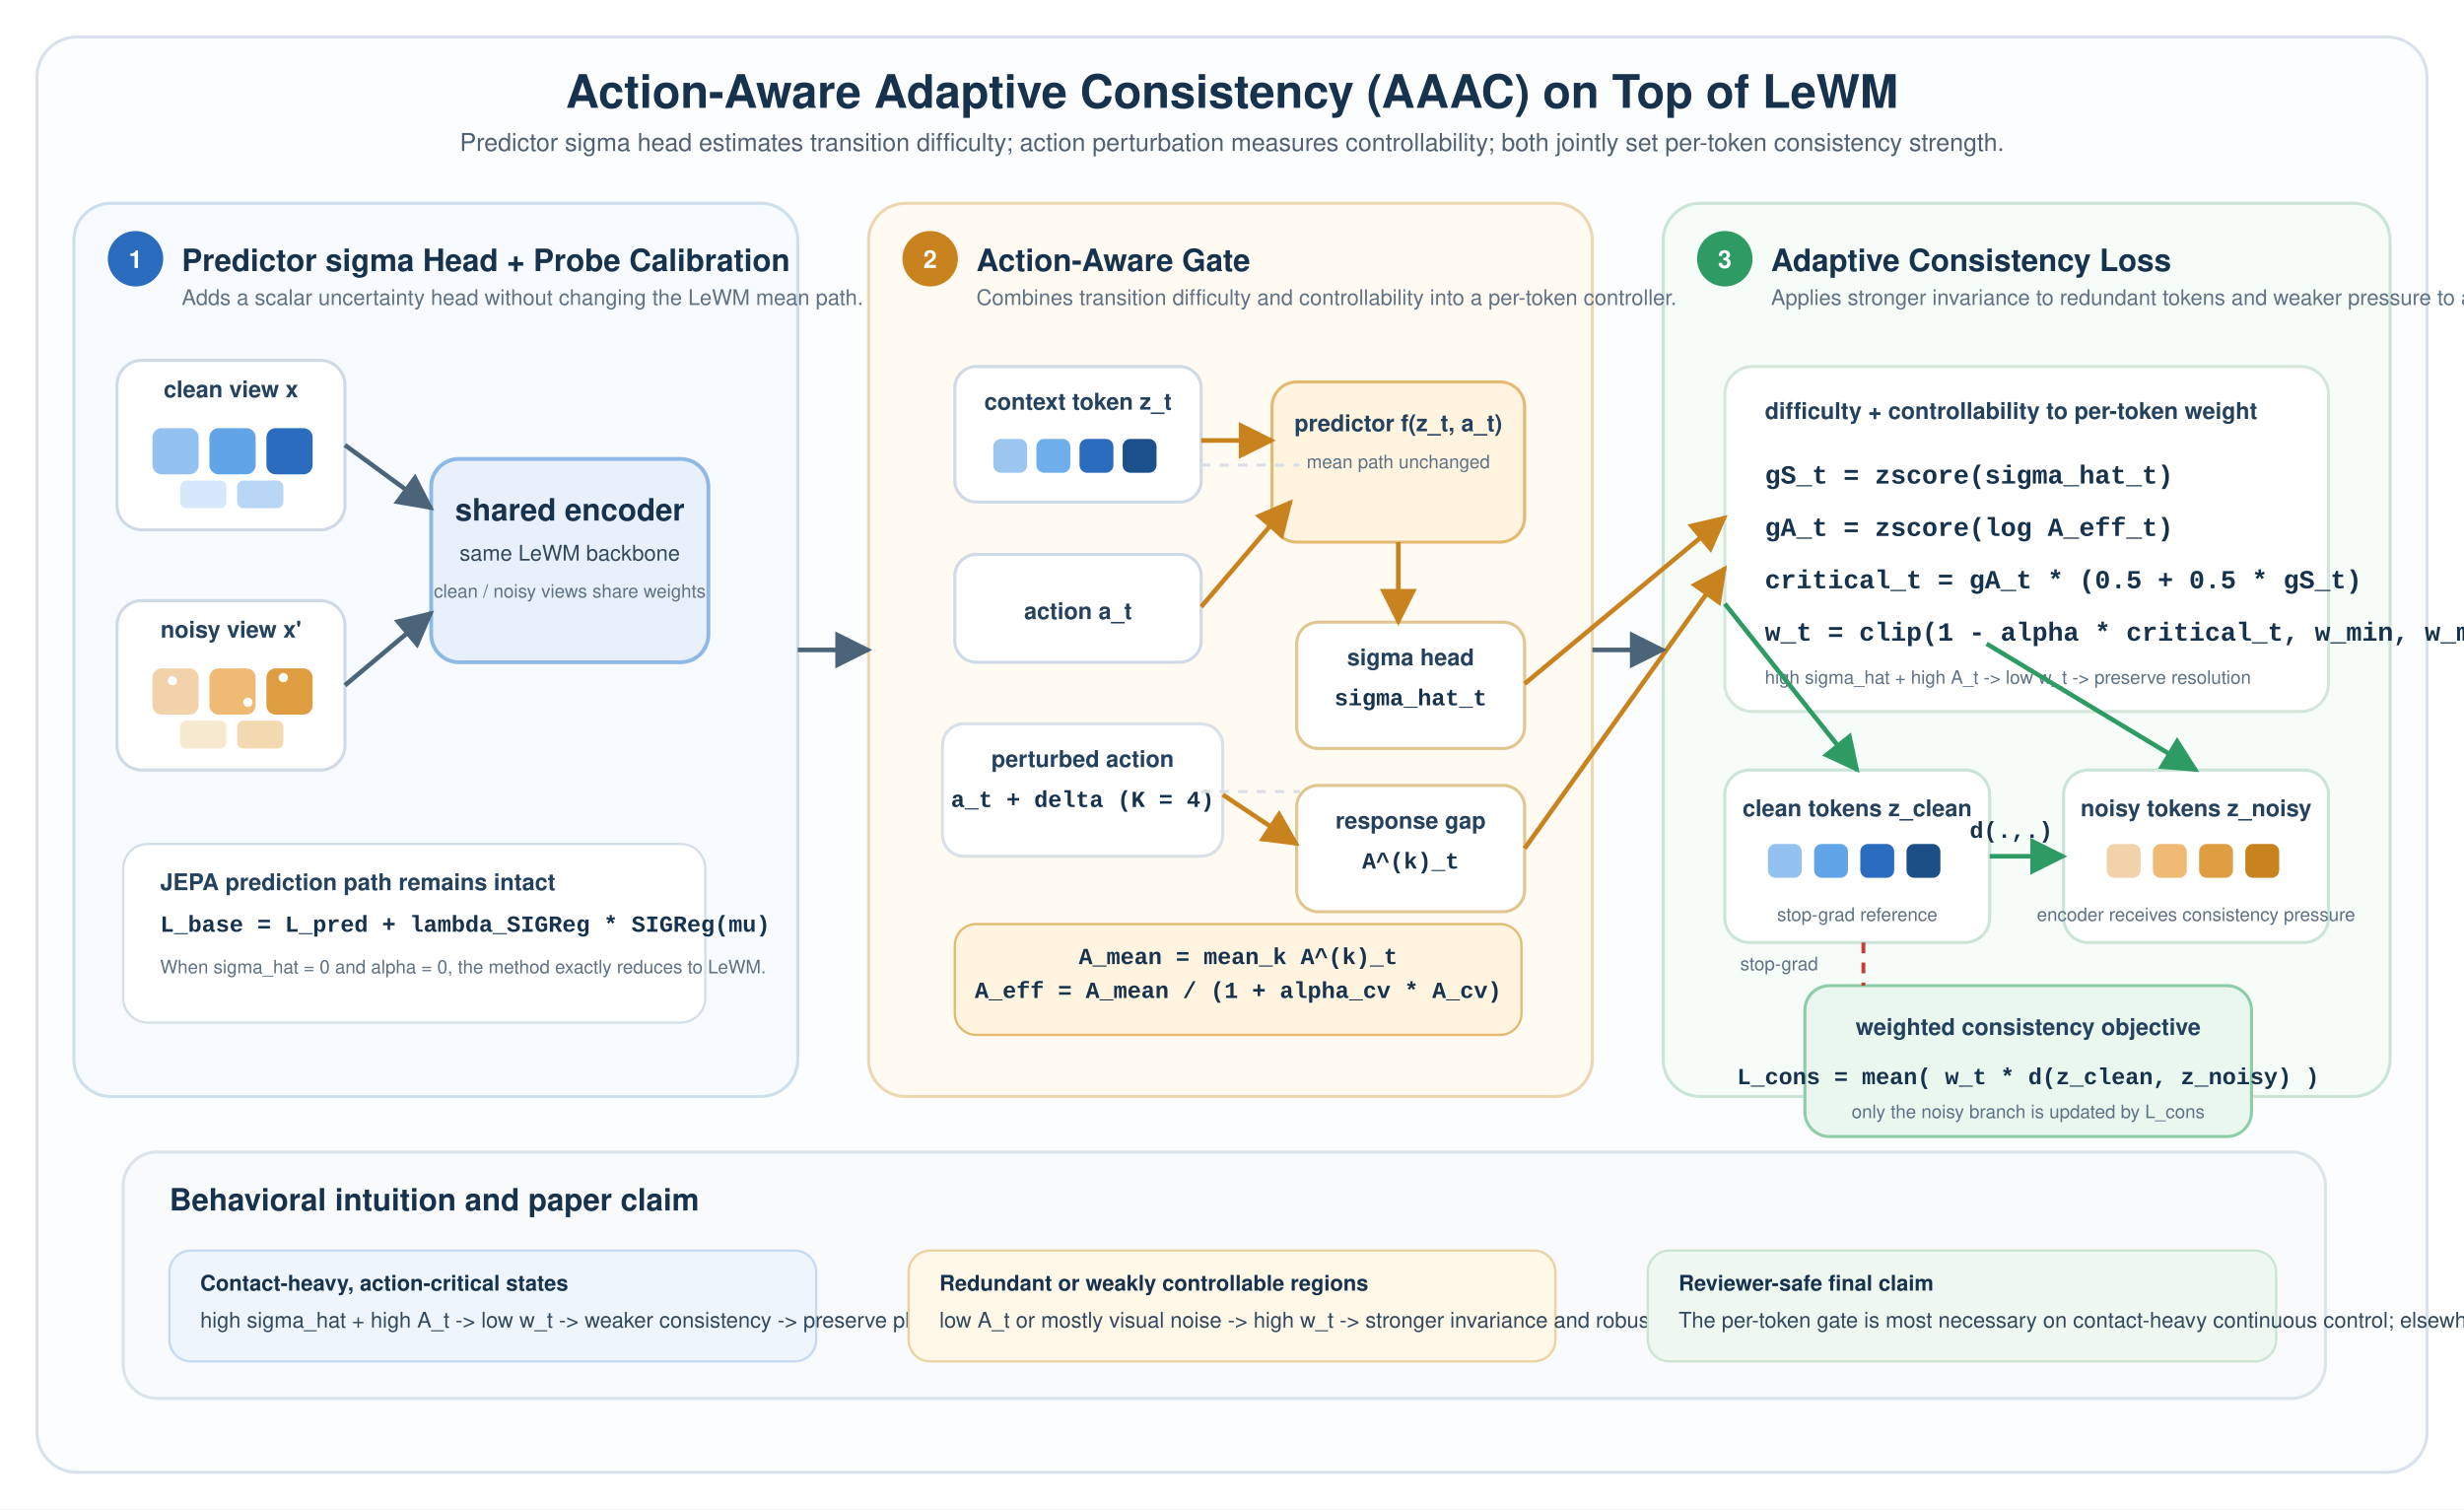
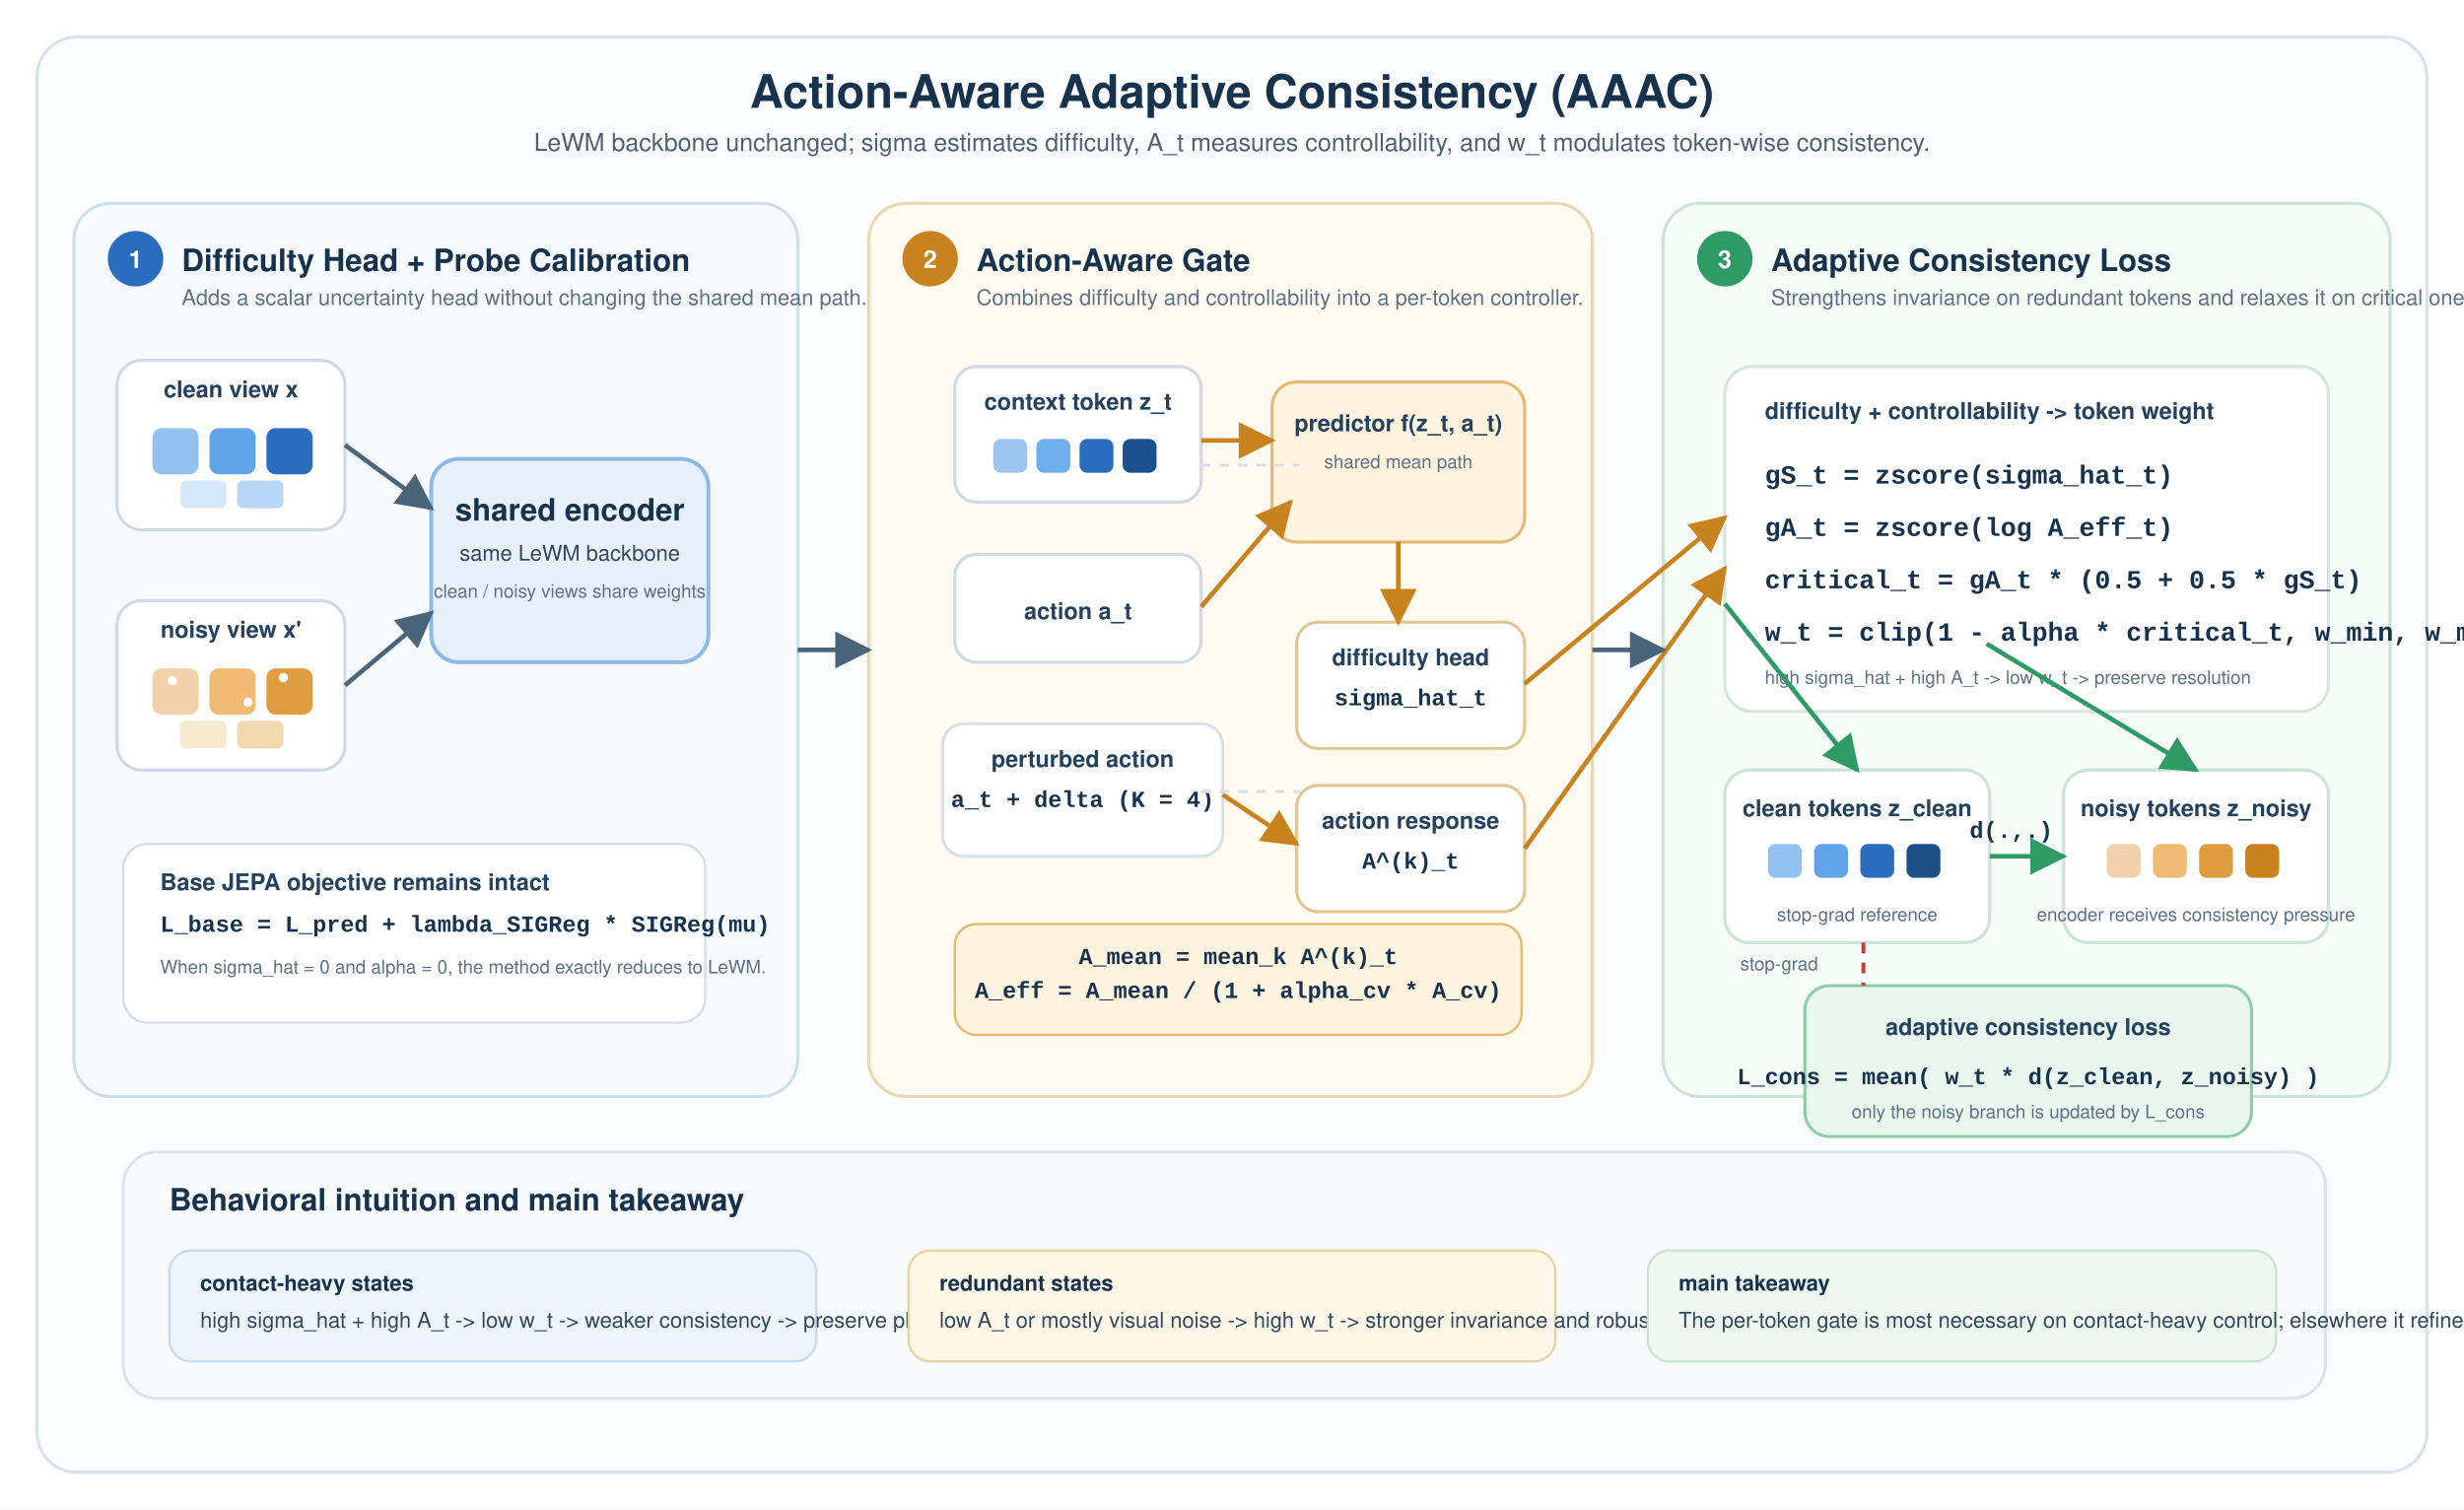
<svg xmlns="http://www.w3.org/2000/svg" width="1600" height="980" viewBox="0 0 1600 980" role="img" aria-labelledby="title desc">
  <defs>
    <marker id="arrow" viewBox="0 0 10 10" refX="9" refY="5" markerWidth="8" markerHeight="8" orient="auto-start-reverse">
      <path d="M 0 0 L 10 5 L 0 10 z" fill="#4c647a" />
    </marker>
    <marker id="arrowBlue" viewBox="0 0 10 10" refX="9" refY="5" markerWidth="8" markerHeight="8" orient="auto-start-reverse">
      <path d="M 0 0 L 10 5 L 0 10 z" fill="#2c6cbf" />
    </marker>
    <marker id="arrowOrange" viewBox="0 0 10 10" refX="9" refY="5" markerWidth="8" markerHeight="8" orient="auto-start-reverse">
      <path d="M 0 0 L 10 5 L 0 10 z" fill="#c9831e" />
    </marker>
    <marker id="arrowGreen" viewBox="0 0 10 10" refX="9" refY="5" markerWidth="8" markerHeight="8" orient="auto-start-reverse">
      <path d="M 0 0 L 10 5 L 0 10 z" fill="#2e9a64" />
    </marker>
    <style>
      .title { font: 700 30px Helvetica, Arial, sans-serif; fill: #17324d; }
      .subtitle { font: 400 16px Helvetica, Arial, sans-serif; fill: #506174; }
      .panel-title { font: 700 20px Helvetica, Arial, sans-serif; fill: #17324d; }
      .panel-sub { font: 400 14px Helvetica, Arial, sans-serif; fill: #607283; }
      .label { font: 600 15px Helvetica, Arial, sans-serif; fill: #24415d; }
      .body { font: 400 14px Helvetica, Arial, sans-serif; fill: #31485d; }
      .small { font: 400 12px Helvetica, Arial, sans-serif; fill: #5f7184; }
      .formula { font: 600 17px "Courier New", monospace; fill: #17324d; }
      .formula-small { font: 600 15px "Courier New", monospace; fill: #17324d; }
      .footer { font: 600 14px Helvetica, Arial, sans-serif; fill: #17324d; }
    </style>
  </defs>
  <rect x="0" y="0" width="1600" height="980" fill="#ffffff" />
  <rect x="24" y="24" width="1552" height="932" rx="26" fill="#fcfdff" stroke="#d9e2ec" stroke-width="2" />
-   <text x="800" y="70" text-anchor="middle" class="title">Action-Aware Adaptive Consistency (AAAC) on Top of LeWM</text>
-   <text x="800" y="98" text-anchor="middle" class="subtitle">Predictor sigma head estimates transition difficulty; action perturbation measures controllability; both jointly set per-token consistency strength.</text>
+   <text x="800" y="70" text-anchor="middle" class="title">Action-Aware Adaptive Consistency (AAAC)</text>
+   <text x="800" y="98" text-anchor="middle" class="subtitle">LeWM backbone unchanged; sigma estimates difficulty, A_t measures controllability, and w_t modulates token-wise consistency.</text>
  <rect x="48" y="132" width="470" height="580" rx="24" fill="#f7fbff" stroke="#cddfed" stroke-width="2" />
  <rect x="564" y="132" width="470" height="580" rx="24" fill="#fffaf2" stroke="#ecd7b3" stroke-width="2" />
  <rect x="1080" y="132" width="472" height="580" rx="24" fill="#f6fcf8" stroke="#cae5d6" stroke-width="2" />
  <circle cx="88" cy="168" r="18" fill="#2c6cbf" />
  <text x="88" y="174" text-anchor="middle" style="font:700 16px Helvetica, Arial, sans-serif; fill:#ffffff;">1</text>
-   <text x="118" y="176" class="panel-title">Predictor sigma Head + Probe Calibration</text>
-   <text x="118" y="198" class="panel-sub">Adds a scalar uncertainty head without changing the LeWM mean path.</text>
+   <text x="118" y="176" class="panel-title">Difficulty Head + Probe Calibration</text>
+   <text x="118" y="198" class="panel-sub">Adds a scalar uncertainty head without changing the shared mean path.</text>
  <circle cx="604" cy="168" r="18" fill="#c9831e" />
  <text x="604" y="174" text-anchor="middle" style="font:700 16px Helvetica, Arial, sans-serif; fill:#ffffff;">2</text>
  <text x="634" y="176" class="panel-title">Action-Aware Gate</text>
-   <text x="634" y="198" class="panel-sub">Combines transition difficulty and controllability into a per-token controller.</text>
+   <text x="634" y="198" class="panel-sub">Combines difficulty and controllability into a per-token controller.</text>
  <circle cx="1120" cy="168" r="18" fill="#2e9a64" />
  <text x="1120" y="174" text-anchor="middle" style="font:700 16px Helvetica, Arial, sans-serif; fill:#ffffff;">3</text>
  <text x="1150" y="176" class="panel-title">Adaptive Consistency Loss</text>
-   <text x="1150" y="198" class="panel-sub">Applies stronger invariance to redundant tokens and weaker pressure to action-critical ones.</text>
+   <text x="1150" y="198" class="panel-sub">Strengthens invariance on redundant tokens and relaxes it on critical ones.</text>
  <rect x="76" y="234" width="148" height="110" rx="16" fill="#ffffff" stroke="#cfdae6" stroke-width="2" />
  <text x="150" y="258" text-anchor="middle" class="label">clean view x</text>
  <rect x="99" y="278" width="30" height="30" rx="6" fill="#94c2f0" />
  <rect x="136" y="278" width="30" height="30" rx="6" fill="#61a5e8" />
  <rect x="173" y="278" width="30" height="30" rx="6" fill="#2c6cbf" />
  <rect x="117" y="312" width="30" height="18" rx="4" fill="#d6e9fb" />
  <rect x="154" y="312" width="30" height="18" rx="4" fill="#b8d7f6" />
  <rect x="76" y="390" width="148" height="110" rx="16" fill="#ffffff" stroke="#cfdae6" stroke-width="2" />
  <text x="150" y="414" text-anchor="middle" class="label">noisy view x'</text>
  <rect x="99" y="434" width="30" height="30" rx="6" fill="#f1d2aa" />
  <rect x="136" y="434" width="30" height="30" rx="6" fill="#efbb74" />
  <rect x="173" y="434" width="30" height="30" rx="6" fill="#df9d41" />
  <circle cx="112" cy="442" r="3" fill="#ffffff" />
  <circle cx="161" cy="456" r="3" fill="#ffffff" />
  <circle cx="184" cy="440" r="3" fill="#ffffff" />
  <rect x="117" y="468" width="30" height="18" rx="4" fill="#f7e8d0" />
  <rect x="154" y="468" width="30" height="18" rx="4" fill="#f3d9b0" />
  <rect x="280" y="298" width="180" height="132" rx="18" fill="#e8f1fb" stroke="#8eb8e6" stroke-width="2.5" />
  <text x="370" y="338" text-anchor="middle" class="panel-title">shared encoder</text>
  <text x="370" y="364" text-anchor="middle" class="body">same LeWM backbone</text>
  <text x="370" y="388" text-anchor="middle" class="small">clean / noisy views share weights</text>
  <line x1="224" y1="289" x2="280" y2="330" stroke="#4c647a" stroke-width="3" marker-end="url(#arrow)" />
  <line x1="224" y1="445" x2="280" y2="398" stroke="#4c647a" stroke-width="3" marker-end="url(#arrow)" />
  <rect x="80" y="548" width="378" height="116" rx="16" fill="#ffffff" stroke="#d4dee8" stroke-width="1.5" />
-   <text x="104" y="578" class="label">JEPA prediction path remains intact</text>
+   <text x="104" y="578" class="label">Base JEPA objective remains intact</text>
  <text x="104" y="605" class="formula-small">L_base = L_pred + lambda_SIGReg * SIGReg(mu)</text>
  <text x="104" y="632" class="small">When sigma_hat = 0 and alpha = 0, the method exactly reduces to LeWM.</text>
  <rect x="620" y="238" width="160" height="88" rx="14" fill="#ffffff" stroke="#cfdae6" stroke-width="2" />
  <text x="700" y="266" text-anchor="middle" class="label">context token z_t</text>
  <rect x="645" y="285" width="22" height="22" rx="5" fill="#9dc6ef" />
  <rect x="673" y="285" width="22" height="22" rx="5" fill="#6eaeea" />
  <rect x="701" y="285" width="22" height="22" rx="5" fill="#2c6cbf" />
  <rect x="729" y="285" width="22" height="22" rx="5" fill="#1c508d" />
  <rect x="620" y="360" width="160" height="70" rx="14" fill="#ffffff" stroke="#cfdae6" stroke-width="2" />
  <text x="700" y="402" text-anchor="middle" class="label">action a_t</text>
  <rect x="826" y="248" width="164" height="104" rx="16" fill="#fff4df" stroke="#e4ba72" stroke-width="2" />
  <text x="908" y="280" text-anchor="middle" class="label">predictor f(z_t, a_t)</text>
-   <text x="908" y="304" text-anchor="middle" class="small">mean path unchanged</text>
+   <text x="908" y="304" text-anchor="middle" class="small">shared mean path</text>
  <line x1="780" y1="286" x2="826" y2="286" stroke="#c9831e" stroke-width="3" marker-end="url(#arrowOrange)" />
  <line x1="780" y1="394" x2="838" y2="326" stroke="#c9831e" stroke-width="3" marker-end="url(#arrowOrange)" />
  <rect x="612" y="470" width="182" height="86" rx="14" fill="#ffffff" stroke="#d9e0e6" stroke-width="2" />
  <text x="703" y="498" text-anchor="middle" class="label">perturbed action</text>
  <text x="703" y="524" text-anchor="middle" class="formula-small">a_t + delta   (K = 4)</text>
  <rect x="842" y="404" width="148" height="82" rx="14" fill="#ffffff" stroke="#e0c791" stroke-width="2" />
-   <text x="916" y="432" text-anchor="middle" class="label">sigma head</text>
+   <text x="916" y="432" text-anchor="middle" class="label">difficulty head</text>
  <text x="916" y="458" text-anchor="middle" class="formula-small">sigma_hat_t</text>
  <rect x="842" y="510" width="148" height="82" rx="14" fill="#ffffff" stroke="#e0c791" stroke-width="2" />
-   <text x="916" y="538" text-anchor="middle" class="label">response gap</text>
+   <text x="916" y="538" text-anchor="middle" class="label">action response</text>
  <text x="916" y="564" text-anchor="middle" class="formula-small">A^(k)_t</text>
  <line x1="908" y1="352" x2="908" y2="404" stroke="#c9831e" stroke-width="3" marker-end="url(#arrowOrange)" />
  <line x1="794" y1="516" x2="842" y2="548" stroke="#c9831e" stroke-width="3" marker-end="url(#arrowOrange)" />
  <line x1="780" y1="302" x2="844" y2="302" stroke="#d9dfe5" stroke-width="2" stroke-dasharray="6 6" />
  <line x1="780" y1="514" x2="844" y2="514" stroke="#d9dfe5" stroke-width="2" stroke-dasharray="6 6" />
  <rect x="620" y="600" width="368" height="72" rx="14" fill="#fff4df" stroke="#e4ba72" stroke-width="1.5" />
  <text x="804" y="626" text-anchor="middle" class="formula-small">A_mean = mean_k A^(k)_t</text>
  <text x="804" y="648" text-anchor="middle" class="formula-small">A_eff = A_mean / (1 + alpha_cv * A_cv)</text>
  <rect x="1120" y="238" width="392" height="224" rx="18" fill="#ffffff" stroke="#d5e6db" stroke-width="2" />
-   <text x="1146" y="272" class="label">difficulty + controllability to per-token weight</text>
+   <text x="1146" y="272" class="label">difficulty + controllability -&gt; token weight</text>
  <text x="1146" y="314" class="formula">gS_t = zscore(sigma_hat_t)</text>
  <text x="1146" y="348" class="formula">gA_t = zscore(log A_eff_t)</text>
  <text x="1146" y="382" class="formula">critical_t = gA_t * (0.5 + 0.5 * gS_t)</text>
  <text x="1146" y="416" class="formula">w_t = clip(1 - alpha * critical_t, w_min, w_max)</text>
  <text x="1146" y="444" class="small">high sigma_hat + high A_t  -&gt; low w_t  -&gt; preserve resolution</text>
  <line x1="990" y1="444" x2="1120" y2="336" stroke="#c9831e" stroke-width="3" marker-end="url(#arrowOrange)" />
  <line x1="990" y1="551" x2="1120" y2="369" stroke="#c9831e" stroke-width="3" marker-end="url(#arrowOrange)" />
  <rect x="1120" y="500" width="172" height="112" rx="16" fill="#ffffff" stroke="#cae5d6" stroke-width="2" />
  <text x="1206" y="530" text-anchor="middle" class="label">clean tokens z_clean</text>
  <rect x="1148" y="548" width="22" height="22" rx="5" fill="#94c2f0" />
  <rect x="1178" y="548" width="22" height="22" rx="5" fill="#61a5e8" />
  <rect x="1208" y="548" width="22" height="22" rx="5" fill="#2c6cbf" />
  <rect x="1238" y="548" width="22" height="22" rx="5" fill="#1d4f87" />
  <text x="1206" y="598" text-anchor="middle" class="small">stop-grad reference</text>
  <rect x="1340" y="500" width="172" height="112" rx="16" fill="#ffffff" stroke="#cae5d6" stroke-width="2" />
  <text x="1426" y="530" text-anchor="middle" class="label">noisy tokens z_noisy</text>
  <rect x="1368" y="548" width="22" height="22" rx="5" fill="#f1d2aa" />
  <rect x="1398" y="548" width="22" height="22" rx="5" fill="#efbb74" />
  <rect x="1428" y="548" width="22" height="22" rx="5" fill="#df9d41" />
  <rect x="1458" y="548" width="22" height="22" rx="5" fill="#c9831e" />
  <text x="1426" y="598" text-anchor="middle" class="small">encoder receives consistency pressure</text>
  <line x1="1292" y1="556" x2="1340" y2="556" stroke="#2e9a64" stroke-width="3" marker-end="url(#arrowGreen)" />
  <text x="1306" y="544" text-anchor="middle" class="formula-small">d(.,.)</text>
  <line x1="1120" y1="392" x2="1206" y2="500" stroke="#2e9a64" stroke-width="3" marker-end="url(#arrowGreen)" />
  <line x1="1290" y1="418" x2="1426" y2="500" stroke="#2e9a64" stroke-width="3" marker-end="url(#arrowGreen)" />
  <rect x="1172" y="640" width="290" height="98" rx="16" fill="#e9f7ef" stroke="#8fcca8" stroke-width="2" />
-   <text x="1317" y="672" text-anchor="middle" class="label">weighted consistency objective</text>
+   <text x="1317" y="672" text-anchor="middle" class="label">adaptive consistency loss</text>
  <text x="1317" y="704" text-anchor="middle" class="formula-small">L_cons = mean( w_t * d(z_clean, z_noisy) )</text>
  <text x="1317" y="726" text-anchor="middle" class="small">only the noisy branch is updated by L_cons</text>
  <rect x="80" y="748" width="1430" height="160" rx="22" fill="#f8fafc" stroke="#dce4eb" stroke-width="2" />
-   <text x="110" y="786" class="panel-title">Behavioral intuition and paper claim</text>
+   <text x="110" y="786" class="panel-title">Behavioral intuition and main takeaway</text>
  <rect x="110" y="812" width="420" height="72" rx="14" fill="#eef5fd" stroke="#c6daf0" stroke-width="1.5" />
-   <text x="130" y="838" class="footer">Contact-heavy, action-critical states</text>
+   <text x="130" y="838" class="footer">contact-heavy states</text>
  <text x="130" y="862" class="body">high sigma_hat + high A_t  -&gt; low w_t -&gt; weaker consistency -&gt; preserve planning resolution</text>
  <rect x="590" y="812" width="420" height="72" rx="14" fill="#fff7e8" stroke="#ead3a2" stroke-width="1.5" />
-   <text x="610" y="838" class="footer">Redundant or weakly controllable regions</text>
+   <text x="610" y="838" class="footer">redundant states</text>
  <text x="610" y="862" class="body">low A_t or mostly visual noise -&gt; high w_t -&gt; stronger invariance and robustness</text>
  <rect x="1070" y="812" width="408" height="72" rx="14" fill="#eef8f1" stroke="#cbe5d2" stroke-width="1.5" />
-   <text x="1090" y="838" class="footer">Reviewer-safe final claim</text>
-   <text x="1090" y="862" class="body">The per-token gate is most necessary on contact-heavy continuous control; elsewhere it refines global consistency.</text>
+   <text x="1090" y="838" class="footer">main takeaway</text>
+   <text x="1090" y="862" class="body">The per-token gate is most necessary on contact-heavy control; elsewhere it refines global consistency.</text>
  <line x1="1210" y1="612" x2="1210" y2="640" stroke="#c43c35" stroke-width="2.5" stroke-dasharray="7 6" />
  <text x="1130" y="630" class="small" fill="#c43c35">stop-grad</text>
  <line x1="518" y1="422" x2="564" y2="422" stroke="#4c647a" stroke-width="3" marker-end="url(#arrow)" />
  <line x1="1034" y1="422" x2="1080" y2="422" stroke="#4c647a" stroke-width="3" marker-end="url(#arrow)" />
</svg>
